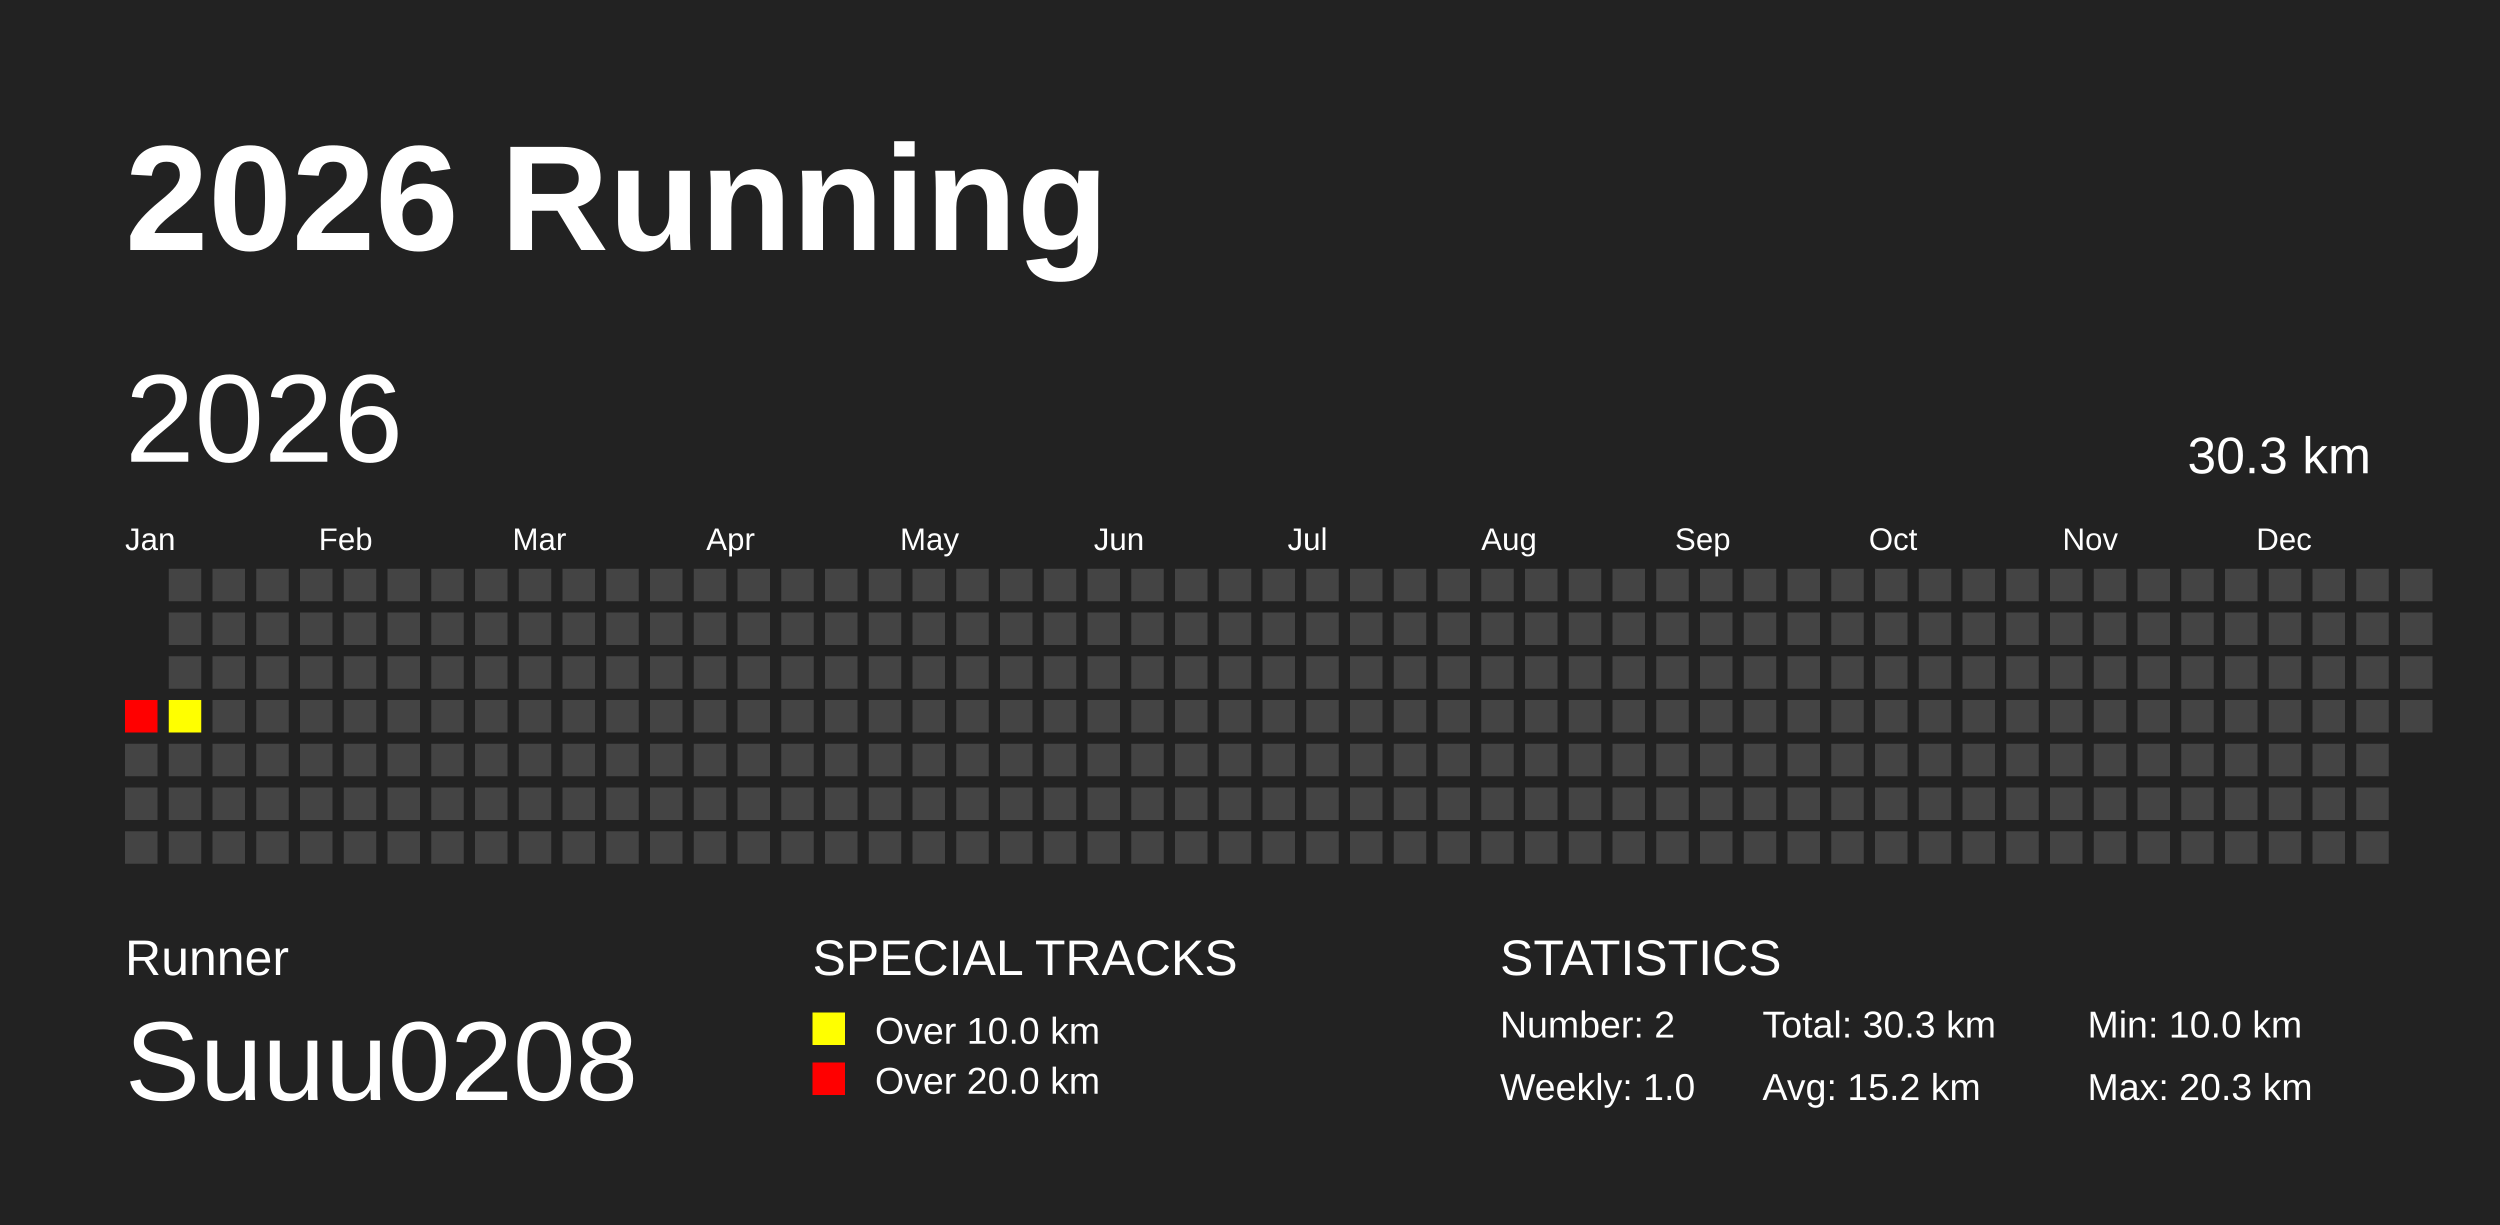
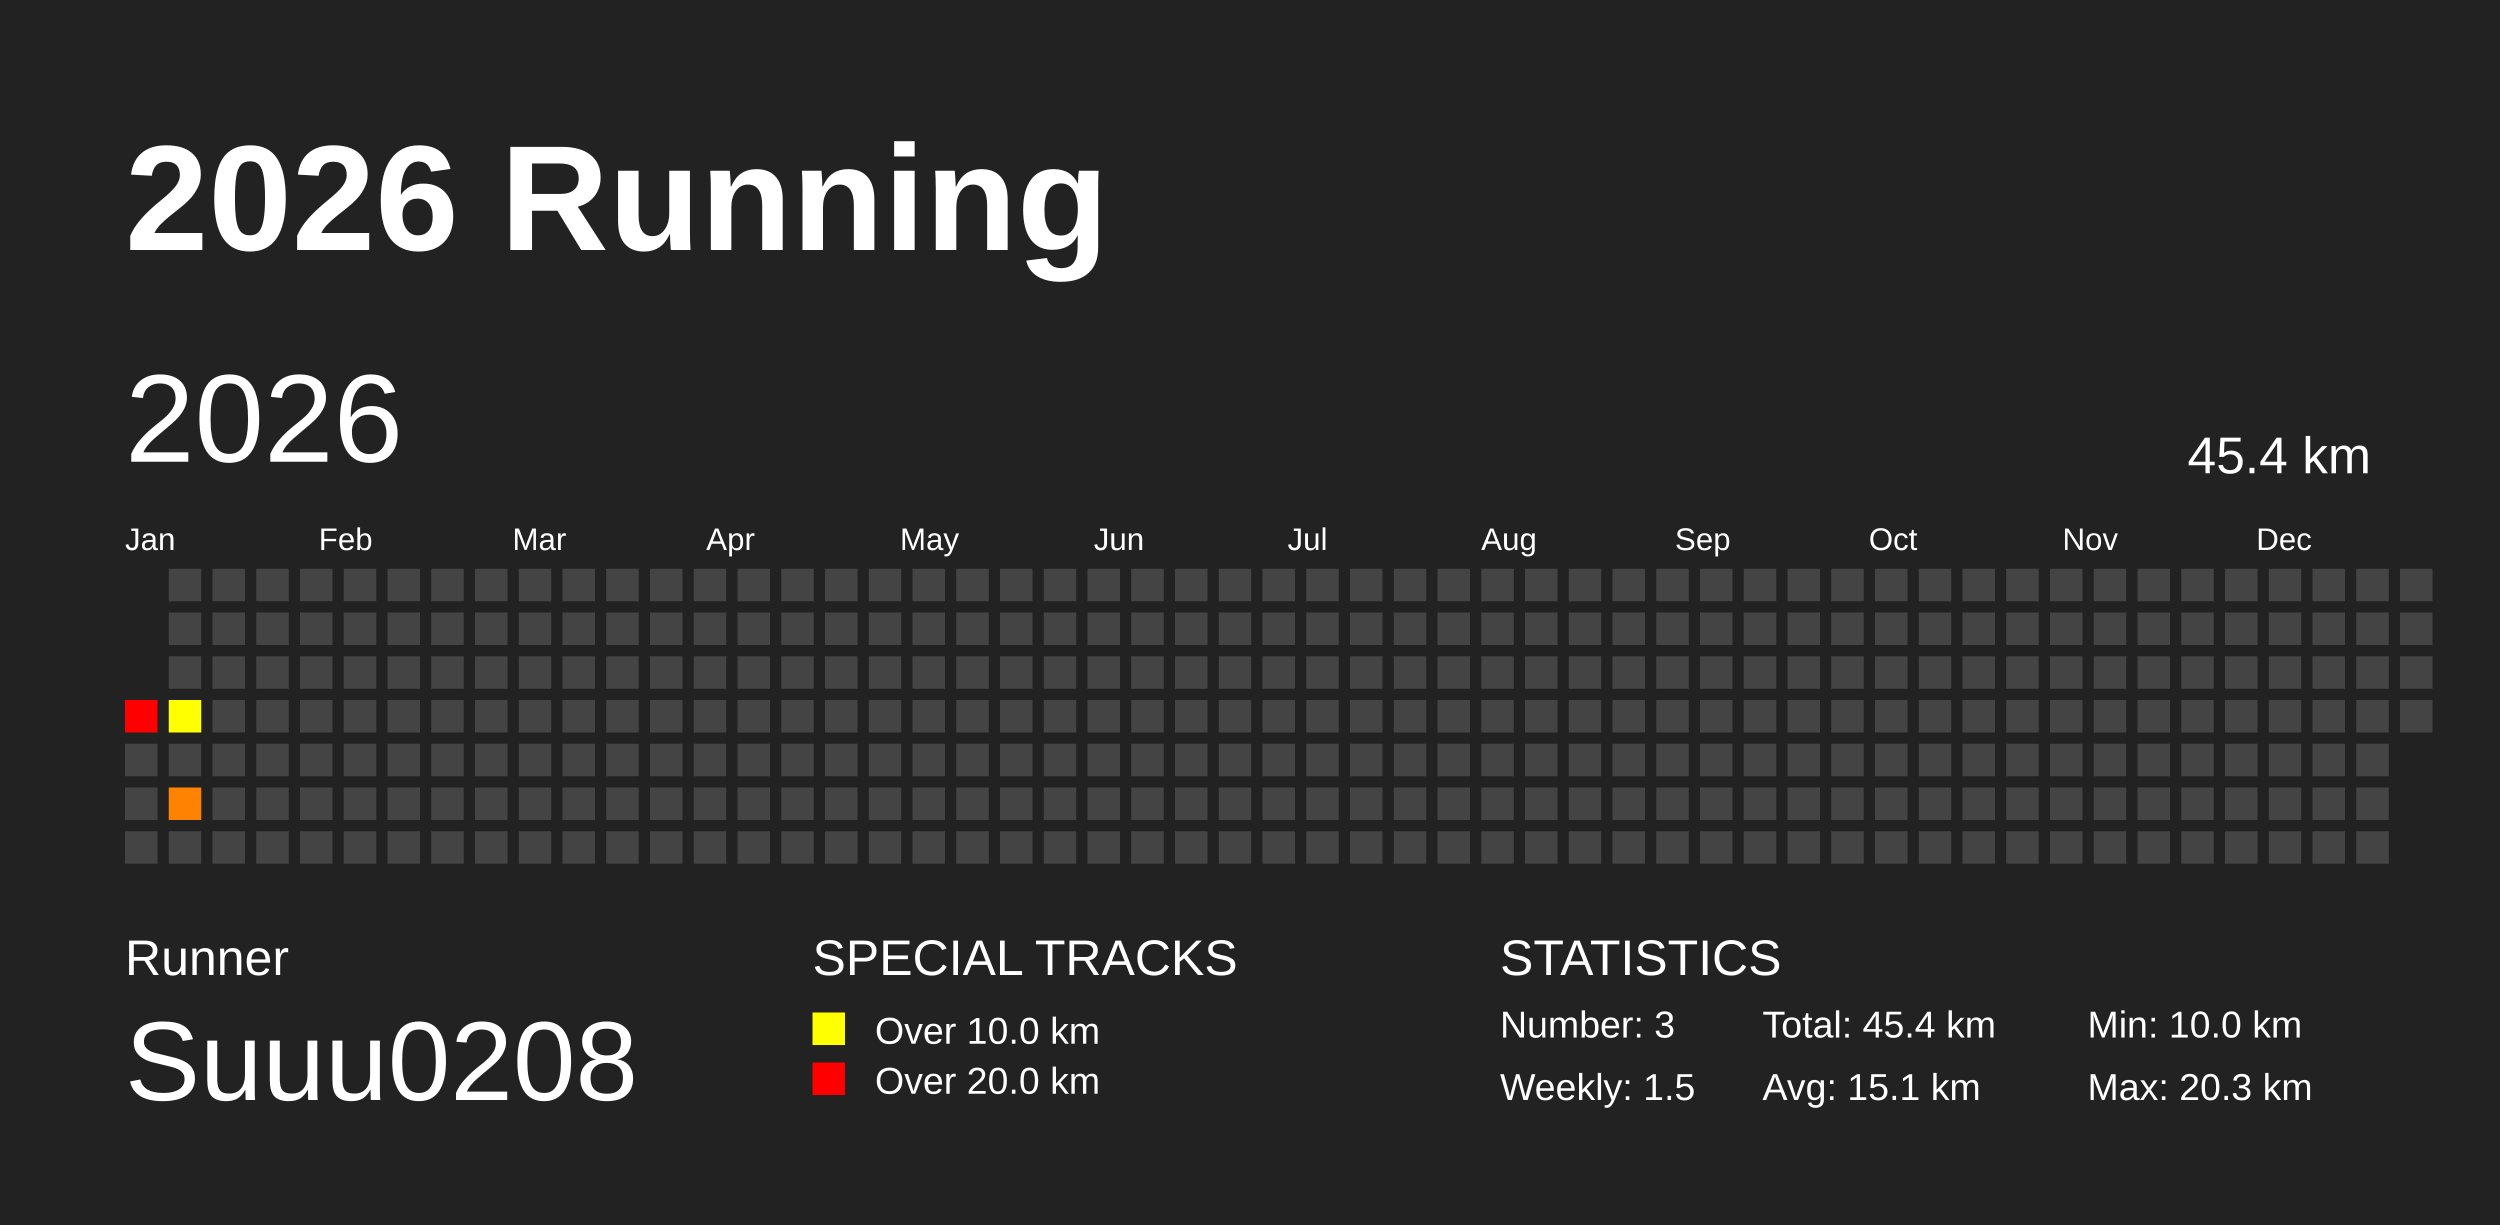
<svg xmlns="http://www.w3.org/2000/svg" baseProfile="full" height="98mm" version="1.1" viewBox="0,0,200,98" width="200mm">
  <defs />
  <rect fill="#222222" height="98" width="200" x="0" y="0" />
  <text fill="#FFFFFF" style="font-size:12px; font-family:Arial; font-weight:bold;" x="10" y="20">2026 Running</text>
  <text fill="#FFFFFF" style="font-size:4px; font-family:Arial" x="10" y="78">Runner</text>
  <text fill="#FFFFFF" style="font-size:9px; font-family:Arial" x="10" y="88">Suuu0208</text>
  <text fill="#FFFFFF" style="font-size:4px; font-family:Arial" x="65" y="78">SPECIAL TRACKS</text>
  <rect fill="yellow" height="2.6" width="2.6" x="65" y="81" />
  <text fill="#FFFFFF" style="font-size:3px; font-family:Arial" x="70" y="83.5">Over 10.0 km</text>
  <rect fill="red" height="2.6" width="2.6" x="65" y="85" />
  <text fill="#FFFFFF" style="font-size:3px; font-family:Arial" x="70" y="87.5">Over 20.0 km</text>
  <text fill="#FFFFFF" style="font-size:4px; font-family:Arial" x="120" y="78">STATISTICS</text>
-   <text fill="#FFFFFF" style="font-size:3px; font-family:Arial" x="120" y="83">Number: 2</text>
-   <text fill="#FFFFFF" style="font-size:3px; font-family:Arial" x="120" y="88">Weekly: 1.0</text>
-   <text fill="#FFFFFF" style="font-size:3px; font-family:Arial" x="141" y="83">Total: 30.3 km</text>
-   <text fill="#FFFFFF" style="font-size:3px; font-family:Arial" x="141" y="88">Avg: 15.2 km</text>
+   <text fill="#FFFFFF" style="font-size:3px; font-family:Arial" x="120" y="83">Number: 3</text>
+   <text fill="#FFFFFF" style="font-size:3px; font-family:Arial" x="120" y="88">Weekly: 1.5</text>
+   <text fill="#FFFFFF" style="font-size:3px; font-family:Arial" x="141" y="83">Total: 45.4 km</text>
+   <text fill="#FFFFFF" style="font-size:3px; font-family:Arial" x="141" y="88">Avg: 15.1 km</text>
  <text fill="#FFFFFF" style="font-size:3px; font-family:Arial" x="167" y="83">Min: 10.0 km</text>
  <text fill="#FFFFFF" style="font-size:3px; font-family:Arial" x="167" y="88">Max: 20.3 km</text>
  <text dominant-baseline="hanging" fill="#FFFFFF" style="font-size:10.0px; font-family:Arial;" x="10" y="30">2026</text>
-   <text dominant-baseline="hanging" fill="#FFFFFF" style="font-size:4.125px; font-family:Arial;" x="175" y="35">30.3 km</text>
+   <text dominant-baseline="hanging" fill="#FFFFFF" style="font-size:4.125px; font-family:Arial;" x="175" y="35">45.4 km</text>
  <text fill="#FFFFFF" style="font-size:2.5px; font-family:Arial" x="10.0" y="44">Jan</text>
  <text fill="#FFFFFF" style="font-size:2.5px; font-family:Arial" x="25.5" y="44">Feb</text>
  <text fill="#FFFFFF" style="font-size:2.5px; font-family:Arial" x="41.0" y="44">Mar</text>
  <text fill="#FFFFFF" style="font-size:2.5px; font-family:Arial" x="56.5" y="44">Apr</text>
  <text fill="#FFFFFF" style="font-size:2.5px; font-family:Arial" x="72.0" y="44">May</text>
  <text fill="#FFFFFF" style="font-size:2.5px; font-family:Arial" x="87.5" y="44">Jun</text>
  <text fill="#FFFFFF" style="font-size:2.5px; font-family:Arial" x="103.0" y="44">Jul</text>
  <text fill="#FFFFFF" style="font-size:2.5px; font-family:Arial" x="118.5" y="44">Aug</text>
  <text fill="#FFFFFF" style="font-size:2.5px; font-family:Arial" x="134.0" y="44">Sep</text>
  <text fill="#FFFFFF" style="font-size:2.5px; font-family:Arial" x="149.5" y="44">Oct</text>
  <text fill="#FFFFFF" style="font-size:2.5px; font-family:Arial" x="165.0" y="44">Nov</text>
  <text fill="#FFFFFF" style="font-size:2.5px; font-family:Arial" x="180.5" y="44">Dec</text>
  <rect fill="red" height="2.6" width="2.6" x="10.0" y="56.0" />
  <rect fill="#444444" height="2.6" width="2.6" x="10.0" y="59.5" />
  <rect fill="#444444" height="2.6" width="2.6" x="10.0" y="63.0" />
  <rect fill="#444444" height="2.6" width="2.6" x="10.0" y="66.5" />
  <rect fill="#444444" height="2.6" width="2.6" x="13.5" y="45.5" />
  <rect fill="#444444" height="2.6" width="2.6" x="13.5" y="49.0" />
  <rect fill="#444444" height="2.6" width="2.6" x="13.5" y="52.5" />
  <rect fill="#ffff00" height="2.6" width="2.6" x="13.5" y="56.0" />
  <rect fill="#444444" height="2.6" width="2.6" x="13.5" y="59.5" />
-   <rect fill="#444444" height="2.6" width="2.6" x="13.5" y="63.0" />
+   <rect fill="#ff8200" height="2.6" width="2.6" x="13.5" y="63.0" />
  <rect fill="#444444" height="2.6" width="2.6" x="13.5" y="66.5" />
  <rect fill="#444444" height="2.6" width="2.6" x="17.0" y="45.5" />
  <rect fill="#444444" height="2.6" width="2.6" x="17.0" y="49.0" />
  <rect fill="#444444" height="2.6" width="2.6" x="17.0" y="52.5" />
  <rect fill="#444444" height="2.6" width="2.6" x="17.0" y="56.0" />
  <rect fill="#444444" height="2.6" width="2.6" x="17.0" y="59.5" />
  <rect fill="#444444" height="2.6" width="2.6" x="17.0" y="63.0" />
  <rect fill="#444444" height="2.6" width="2.6" x="17.0" y="66.5" />
  <rect fill="#444444" height="2.6" width="2.6" x="20.5" y="45.5" />
  <rect fill="#444444" height="2.6" width="2.6" x="20.5" y="49.0" />
  <rect fill="#444444" height="2.6" width="2.6" x="20.5" y="52.5" />
  <rect fill="#444444" height="2.6" width="2.6" x="20.5" y="56.0" />
  <rect fill="#444444" height="2.6" width="2.6" x="20.5" y="59.5" />
  <rect fill="#444444" height="2.6" width="2.6" x="20.5" y="63.0" />
  <rect fill="#444444" height="2.6" width="2.6" x="20.5" y="66.5" />
  <rect fill="#444444" height="2.6" width="2.6" x="24.0" y="45.5" />
  <rect fill="#444444" height="2.6" width="2.6" x="24.0" y="49.0" />
  <rect fill="#444444" height="2.6" width="2.6" x="24.0" y="52.5" />
  <rect fill="#444444" height="2.6" width="2.6" x="24.0" y="56.0" />
  <rect fill="#444444" height="2.6" width="2.6" x="24.0" y="59.5" />
  <rect fill="#444444" height="2.6" width="2.6" x="24.0" y="63.0" />
  <rect fill="#444444" height="2.6" width="2.6" x="24.0" y="66.5" />
  <rect fill="#444444" height="2.6" width="2.6" x="27.5" y="45.5" />
  <rect fill="#444444" height="2.6" width="2.6" x="27.5" y="49.0" />
  <rect fill="#444444" height="2.6" width="2.6" x="27.5" y="52.5" />
  <rect fill="#444444" height="2.6" width="2.6" x="27.5" y="56.0" />
  <rect fill="#444444" height="2.6" width="2.6" x="27.5" y="59.5" />
  <rect fill="#444444" height="2.6" width="2.6" x="27.5" y="63.0" />
  <rect fill="#444444" height="2.6" width="2.6" x="27.5" y="66.5" />
  <rect fill="#444444" height="2.6" width="2.6" x="31.0" y="45.5" />
  <rect fill="#444444" height="2.6" width="2.6" x="31.0" y="49.0" />
  <rect fill="#444444" height="2.6" width="2.6" x="31.0" y="52.5" />
  <rect fill="#444444" height="2.6" width="2.6" x="31.0" y="56.0" />
  <rect fill="#444444" height="2.6" width="2.6" x="31.0" y="59.5" />
  <rect fill="#444444" height="2.6" width="2.6" x="31.0" y="63.0" />
  <rect fill="#444444" height="2.6" width="2.6" x="31.0" y="66.5" />
  <rect fill="#444444" height="2.6" width="2.6" x="34.5" y="45.5" />
  <rect fill="#444444" height="2.6" width="2.6" x="34.5" y="49.0" />
  <rect fill="#444444" height="2.6" width="2.6" x="34.5" y="52.5" />
  <rect fill="#444444" height="2.6" width="2.6" x="34.5" y="56.0" />
  <rect fill="#444444" height="2.6" width="2.6" x="34.5" y="59.5" />
  <rect fill="#444444" height="2.6" width="2.6" x="34.5" y="63.0" />
  <rect fill="#444444" height="2.6" width="2.6" x="34.5" y="66.5" />
  <rect fill="#444444" height="2.6" width="2.6" x="38.0" y="45.5" />
  <rect fill="#444444" height="2.6" width="2.6" x="38.0" y="49.0" />
  <rect fill="#444444" height="2.6" width="2.6" x="38.0" y="52.5" />
  <rect fill="#444444" height="2.6" width="2.6" x="38.0" y="56.0" />
  <rect fill="#444444" height="2.6" width="2.6" x="38.0" y="59.5" />
  <rect fill="#444444" height="2.6" width="2.6" x="38.0" y="63.0" />
  <rect fill="#444444" height="2.6" width="2.6" x="38.0" y="66.5" />
  <rect fill="#444444" height="2.6" width="2.6" x="41.5" y="45.5" />
  <rect fill="#444444" height="2.6" width="2.6" x="41.5" y="49.0" />
  <rect fill="#444444" height="2.6" width="2.6" x="41.5" y="52.5" />
  <rect fill="#444444" height="2.6" width="2.6" x="41.5" y="56.0" />
  <rect fill="#444444" height="2.6" width="2.6" x="41.5" y="59.5" />
  <rect fill="#444444" height="2.6" width="2.6" x="41.5" y="63.0" />
  <rect fill="#444444" height="2.6" width="2.6" x="41.5" y="66.5" />
  <rect fill="#444444" height="2.6" width="2.6" x="45.0" y="45.5" />
  <rect fill="#444444" height="2.6" width="2.6" x="45.0" y="49.0" />
  <rect fill="#444444" height="2.6" width="2.6" x="45.0" y="52.5" />
  <rect fill="#444444" height="2.6" width="2.6" x="45.0" y="56.0" />
  <rect fill="#444444" height="2.6" width="2.6" x="45.0" y="59.5" />
  <rect fill="#444444" height="2.6" width="2.6" x="45.0" y="63.0" />
  <rect fill="#444444" height="2.6" width="2.6" x="45.0" y="66.5" />
  <rect fill="#444444" height="2.6" width="2.6" x="48.5" y="45.5" />
  <rect fill="#444444" height="2.6" width="2.6" x="48.5" y="49.0" />
  <rect fill="#444444" height="2.6" width="2.6" x="48.5" y="52.5" />
  <rect fill="#444444" height="2.6" width="2.6" x="48.5" y="56.0" />
  <rect fill="#444444" height="2.6" width="2.6" x="48.5" y="59.5" />
  <rect fill="#444444" height="2.6" width="2.6" x="48.5" y="63.0" />
  <rect fill="#444444" height="2.6" width="2.6" x="48.5" y="66.5" />
  <rect fill="#444444" height="2.6" width="2.6" x="52.0" y="45.5" />
  <rect fill="#444444" height="2.6" width="2.6" x="52.0" y="49.0" />
  <rect fill="#444444" height="2.6" width="2.6" x="52.0" y="52.5" />
  <rect fill="#444444" height="2.6" width="2.6" x="52.0" y="56.0" />
  <rect fill="#444444" height="2.6" width="2.6" x="52.0" y="59.5" />
  <rect fill="#444444" height="2.6" width="2.6" x="52.0" y="63.0" />
  <rect fill="#444444" height="2.6" width="2.6" x="52.0" y="66.5" />
  <rect fill="#444444" height="2.6" width="2.6" x="55.5" y="45.5" />
  <rect fill="#444444" height="2.6" width="2.6" x="55.5" y="49.0" />
  <rect fill="#444444" height="2.6" width="2.6" x="55.5" y="52.5" />
  <rect fill="#444444" height="2.6" width="2.6" x="55.5" y="56.0" />
  <rect fill="#444444" height="2.6" width="2.6" x="55.5" y="59.5" />
  <rect fill="#444444" height="2.6" width="2.6" x="55.5" y="63.0" />
  <rect fill="#444444" height="2.6" width="2.6" x="55.5" y="66.5" />
  <rect fill="#444444" height="2.6" width="2.6" x="59.0" y="45.5" />
  <rect fill="#444444" height="2.6" width="2.6" x="59.0" y="49.0" />
  <rect fill="#444444" height="2.6" width="2.6" x="59.0" y="52.5" />
  <rect fill="#444444" height="2.6" width="2.6" x="59.0" y="56.0" />
  <rect fill="#444444" height="2.6" width="2.6" x="59.0" y="59.5" />
  <rect fill="#444444" height="2.6" width="2.6" x="59.0" y="63.0" />
  <rect fill="#444444" height="2.6" width="2.6" x="59.0" y="66.5" />
  <rect fill="#444444" height="2.6" width="2.6" x="62.5" y="45.5" />
  <rect fill="#444444" height="2.6" width="2.6" x="62.5" y="49.0" />
  <rect fill="#444444" height="2.6" width="2.6" x="62.5" y="52.5" />
  <rect fill="#444444" height="2.6" width="2.6" x="62.5" y="56.0" />
  <rect fill="#444444" height="2.6" width="2.6" x="62.5" y="59.5" />
  <rect fill="#444444" height="2.6" width="2.6" x="62.5" y="63.0" />
  <rect fill="#444444" height="2.6" width="2.6" x="62.5" y="66.5" />
  <rect fill="#444444" height="2.6" width="2.6" x="66.0" y="45.5" />
  <rect fill="#444444" height="2.6" width="2.6" x="66.0" y="49.0" />
  <rect fill="#444444" height="2.6" width="2.6" x="66.0" y="52.5" />
  <rect fill="#444444" height="2.6" width="2.6" x="66.0" y="56.0" />
  <rect fill="#444444" height="2.6" width="2.6" x="66.0" y="59.5" />
  <rect fill="#444444" height="2.6" width="2.6" x="66.0" y="63.0" />
  <rect fill="#444444" height="2.6" width="2.6" x="66.0" y="66.5" />
  <rect fill="#444444" height="2.6" width="2.6" x="69.5" y="45.5" />
  <rect fill="#444444" height="2.6" width="2.6" x="69.5" y="49.0" />
  <rect fill="#444444" height="2.6" width="2.6" x="69.5" y="52.5" />
  <rect fill="#444444" height="2.6" width="2.6" x="69.5" y="56.0" />
  <rect fill="#444444" height="2.6" width="2.6" x="69.5" y="59.5" />
  <rect fill="#444444" height="2.6" width="2.6" x="69.5" y="63.0" />
  <rect fill="#444444" height="2.6" width="2.6" x="69.5" y="66.5" />
  <rect fill="#444444" height="2.6" width="2.6" x="73.0" y="45.5" />
  <rect fill="#444444" height="2.6" width="2.6" x="73.0" y="49.0" />
  <rect fill="#444444" height="2.6" width="2.6" x="73.0" y="52.5" />
  <rect fill="#444444" height="2.6" width="2.6" x="73.0" y="56.0" />
  <rect fill="#444444" height="2.6" width="2.6" x="73.0" y="59.5" />
  <rect fill="#444444" height="2.6" width="2.6" x="73.0" y="63.0" />
  <rect fill="#444444" height="2.6" width="2.6" x="73.0" y="66.5" />
  <rect fill="#444444" height="2.6" width="2.6" x="76.5" y="45.5" />
  <rect fill="#444444" height="2.6" width="2.6" x="76.5" y="49.0" />
  <rect fill="#444444" height="2.6" width="2.6" x="76.5" y="52.5" />
  <rect fill="#444444" height="2.6" width="2.6" x="76.5" y="56.0" />
  <rect fill="#444444" height="2.6" width="2.6" x="76.5" y="59.5" />
  <rect fill="#444444" height="2.6" width="2.6" x="76.5" y="63.0" />
  <rect fill="#444444" height="2.6" width="2.6" x="76.5" y="66.5" />
  <rect fill="#444444" height="2.6" width="2.6" x="80.0" y="45.5" />
  <rect fill="#444444" height="2.6" width="2.6" x="80.0" y="49.0" />
  <rect fill="#444444" height="2.6" width="2.6" x="80.0" y="52.5" />
  <rect fill="#444444" height="2.6" width="2.6" x="80.0" y="56.0" />
  <rect fill="#444444" height="2.6" width="2.6" x="80.0" y="59.5" />
  <rect fill="#444444" height="2.6" width="2.6" x="80.0" y="63.0" />
  <rect fill="#444444" height="2.6" width="2.6" x="80.0" y="66.5" />
  <rect fill="#444444" height="2.6" width="2.6" x="83.5" y="45.5" />
  <rect fill="#444444" height="2.6" width="2.6" x="83.5" y="49.0" />
  <rect fill="#444444" height="2.6" width="2.6" x="83.5" y="52.5" />
  <rect fill="#444444" height="2.6" width="2.6" x="83.5" y="56.0" />
  <rect fill="#444444" height="2.6" width="2.6" x="83.5" y="59.5" />
  <rect fill="#444444" height="2.6" width="2.6" x="83.5" y="63.0" />
  <rect fill="#444444" height="2.6" width="2.6" x="83.5" y="66.5" />
  <rect fill="#444444" height="2.6" width="2.6" x="87.0" y="45.5" />
  <rect fill="#444444" height="2.6" width="2.6" x="87.0" y="49.0" />
  <rect fill="#444444" height="2.6" width="2.6" x="87.0" y="52.5" />
  <rect fill="#444444" height="2.6" width="2.6" x="87.0" y="56.0" />
  <rect fill="#444444" height="2.6" width="2.6" x="87.0" y="59.5" />
  <rect fill="#444444" height="2.6" width="2.6" x="87.0" y="63.0" />
  <rect fill="#444444" height="2.6" width="2.6" x="87.0" y="66.5" />
  <rect fill="#444444" height="2.6" width="2.6" x="90.5" y="45.5" />
  <rect fill="#444444" height="2.6" width="2.6" x="90.5" y="49.0" />
  <rect fill="#444444" height="2.6" width="2.6" x="90.5" y="52.5" />
  <rect fill="#444444" height="2.6" width="2.6" x="90.5" y="56.0" />
  <rect fill="#444444" height="2.6" width="2.6" x="90.5" y="59.5" />
  <rect fill="#444444" height="2.6" width="2.6" x="90.5" y="63.0" />
  <rect fill="#444444" height="2.6" width="2.6" x="90.5" y="66.5" />
  <rect fill="#444444" height="2.6" width="2.6" x="94.0" y="45.5" />
  <rect fill="#444444" height="2.6" width="2.6" x="94.0" y="49.0" />
  <rect fill="#444444" height="2.6" width="2.6" x="94.0" y="52.5" />
  <rect fill="#444444" height="2.6" width="2.6" x="94.0" y="56.0" />
  <rect fill="#444444" height="2.6" width="2.6" x="94.0" y="59.5" />
  <rect fill="#444444" height="2.6" width="2.6" x="94.0" y="63.0" />
  <rect fill="#444444" height="2.6" width="2.6" x="94.0" y="66.5" />
  <rect fill="#444444" height="2.6" width="2.6" x="97.5" y="45.5" />
  <rect fill="#444444" height="2.6" width="2.6" x="97.5" y="49.0" />
  <rect fill="#444444" height="2.6" width="2.6" x="97.5" y="52.5" />
  <rect fill="#444444" height="2.6" width="2.6" x="97.5" y="56.0" />
  <rect fill="#444444" height="2.6" width="2.6" x="97.5" y="59.5" />
  <rect fill="#444444" height="2.6" width="2.6" x="97.5" y="63.0" />
  <rect fill="#444444" height="2.6" width="2.6" x="97.5" y="66.5" />
  <rect fill="#444444" height="2.6" width="2.6" x="101.0" y="45.5" />
  <rect fill="#444444" height="2.6" width="2.6" x="101.0" y="49.0" />
  <rect fill="#444444" height="2.6" width="2.6" x="101.0" y="52.5" />
  <rect fill="#444444" height="2.6" width="2.6" x="101.0" y="56.0" />
  <rect fill="#444444" height="2.6" width="2.6" x="101.0" y="59.5" />
  <rect fill="#444444" height="2.6" width="2.6" x="101.0" y="63.0" />
  <rect fill="#444444" height="2.6" width="2.6" x="101.0" y="66.5" />
  <rect fill="#444444" height="2.6" width="2.6" x="104.5" y="45.5" />
  <rect fill="#444444" height="2.6" width="2.6" x="104.5" y="49.0" />
  <rect fill="#444444" height="2.6" width="2.6" x="104.5" y="52.5" />
  <rect fill="#444444" height="2.6" width="2.6" x="104.5" y="56.0" />
  <rect fill="#444444" height="2.6" width="2.6" x="104.5" y="59.5" />
  <rect fill="#444444" height="2.6" width="2.6" x="104.5" y="63.0" />
  <rect fill="#444444" height="2.6" width="2.6" x="104.5" y="66.5" />
  <rect fill="#444444" height="2.6" width="2.6" x="108.0" y="45.5" />
  <rect fill="#444444" height="2.6" width="2.6" x="108.0" y="49.0" />
  <rect fill="#444444" height="2.6" width="2.6" x="108.0" y="52.5" />
  <rect fill="#444444" height="2.6" width="2.6" x="108.0" y="56.0" />
  <rect fill="#444444" height="2.6" width="2.6" x="108.0" y="59.5" />
  <rect fill="#444444" height="2.6" width="2.6" x="108.0" y="63.0" />
  <rect fill="#444444" height="2.6" width="2.6" x="108.0" y="66.5" />
  <rect fill="#444444" height="2.6" width="2.6" x="111.5" y="45.5" />
  <rect fill="#444444" height="2.6" width="2.6" x="111.5" y="49.0" />
  <rect fill="#444444" height="2.6" width="2.6" x="111.5" y="52.5" />
  <rect fill="#444444" height="2.6" width="2.6" x="111.5" y="56.0" />
  <rect fill="#444444" height="2.6" width="2.6" x="111.5" y="59.5" />
  <rect fill="#444444" height="2.6" width="2.6" x="111.5" y="63.0" />
  <rect fill="#444444" height="2.6" width="2.6" x="111.5" y="66.5" />
  <rect fill="#444444" height="2.6" width="2.6" x="115.0" y="45.5" />
  <rect fill="#444444" height="2.6" width="2.6" x="115.0" y="49.0" />
  <rect fill="#444444" height="2.6" width="2.6" x="115.0" y="52.5" />
  <rect fill="#444444" height="2.6" width="2.6" x="115.0" y="56.0" />
  <rect fill="#444444" height="2.6" width="2.6" x="115.0" y="59.5" />
  <rect fill="#444444" height="2.6" width="2.6" x="115.0" y="63.0" />
  <rect fill="#444444" height="2.6" width="2.6" x="115.0" y="66.5" />
  <rect fill="#444444" height="2.6" width="2.6" x="118.5" y="45.5" />
  <rect fill="#444444" height="2.6" width="2.6" x="118.5" y="49.0" />
  <rect fill="#444444" height="2.6" width="2.6" x="118.5" y="52.5" />
  <rect fill="#444444" height="2.6" width="2.6" x="118.5" y="56.0" />
  <rect fill="#444444" height="2.6" width="2.6" x="118.5" y="59.5" />
  <rect fill="#444444" height="2.6" width="2.6" x="118.5" y="63.0" />
  <rect fill="#444444" height="2.6" width="2.6" x="118.5" y="66.5" />
  <rect fill="#444444" height="2.6" width="2.6" x="122.0" y="45.5" />
  <rect fill="#444444" height="2.6" width="2.6" x="122.0" y="49.0" />
  <rect fill="#444444" height="2.6" width="2.6" x="122.0" y="52.5" />
  <rect fill="#444444" height="2.6" width="2.6" x="122.0" y="56.0" />
  <rect fill="#444444" height="2.6" width="2.6" x="122.0" y="59.5" />
  <rect fill="#444444" height="2.6" width="2.6" x="122.0" y="63.0" />
  <rect fill="#444444" height="2.6" width="2.6" x="122.0" y="66.5" />
  <rect fill="#444444" height="2.6" width="2.6" x="125.5" y="45.5" />
  <rect fill="#444444" height="2.6" width="2.6" x="125.5" y="49.0" />
  <rect fill="#444444" height="2.6" width="2.6" x="125.5" y="52.5" />
  <rect fill="#444444" height="2.6" width="2.6" x="125.5" y="56.0" />
  <rect fill="#444444" height="2.6" width="2.6" x="125.5" y="59.5" />
  <rect fill="#444444" height="2.6" width="2.6" x="125.5" y="63.0" />
  <rect fill="#444444" height="2.6" width="2.6" x="125.5" y="66.5" />
  <rect fill="#444444" height="2.6" width="2.6" x="129.0" y="45.5" />
  <rect fill="#444444" height="2.6" width="2.6" x="129.0" y="49.0" />
  <rect fill="#444444" height="2.6" width="2.6" x="129.0" y="52.5" />
  <rect fill="#444444" height="2.6" width="2.6" x="129.0" y="56.0" />
  <rect fill="#444444" height="2.6" width="2.6" x="129.0" y="59.5" />
  <rect fill="#444444" height="2.6" width="2.6" x="129.0" y="63.0" />
  <rect fill="#444444" height="2.6" width="2.6" x="129.0" y="66.5" />
  <rect fill="#444444" height="2.6" width="2.6" x="132.5" y="45.5" />
  <rect fill="#444444" height="2.6" width="2.6" x="132.5" y="49.0" />
  <rect fill="#444444" height="2.6" width="2.6" x="132.5" y="52.5" />
  <rect fill="#444444" height="2.6" width="2.6" x="132.5" y="56.0" />
  <rect fill="#444444" height="2.6" width="2.6" x="132.5" y="59.5" />
  <rect fill="#444444" height="2.6" width="2.6" x="132.5" y="63.0" />
  <rect fill="#444444" height="2.6" width="2.6" x="132.5" y="66.5" />
  <rect fill="#444444" height="2.6" width="2.6" x="136.0" y="45.5" />
  <rect fill="#444444" height="2.6" width="2.6" x="136.0" y="49.0" />
  <rect fill="#444444" height="2.6" width="2.6" x="136.0" y="52.5" />
  <rect fill="#444444" height="2.6" width="2.6" x="136.0" y="56.0" />
  <rect fill="#444444" height="2.6" width="2.6" x="136.0" y="59.5" />
  <rect fill="#444444" height="2.6" width="2.6" x="136.0" y="63.0" />
  <rect fill="#444444" height="2.6" width="2.6" x="136.0" y="66.5" />
  <rect fill="#444444" height="2.6" width="2.6" x="139.5" y="45.5" />
  <rect fill="#444444" height="2.6" width="2.6" x="139.5" y="49.0" />
  <rect fill="#444444" height="2.6" width="2.6" x="139.5" y="52.5" />
  <rect fill="#444444" height="2.6" width="2.6" x="139.5" y="56.0" />
  <rect fill="#444444" height="2.6" width="2.6" x="139.5" y="59.5" />
  <rect fill="#444444" height="2.6" width="2.6" x="139.5" y="63.0" />
  <rect fill="#444444" height="2.6" width="2.6" x="139.5" y="66.5" />
  <rect fill="#444444" height="2.6" width="2.6" x="143.0" y="45.5" />
  <rect fill="#444444" height="2.6" width="2.6" x="143.0" y="49.0" />
  <rect fill="#444444" height="2.6" width="2.6" x="143.0" y="52.5" />
  <rect fill="#444444" height="2.6" width="2.6" x="143.0" y="56.0" />
  <rect fill="#444444" height="2.6" width="2.6" x="143.0" y="59.5" />
  <rect fill="#444444" height="2.6" width="2.6" x="143.0" y="63.0" />
  <rect fill="#444444" height="2.6" width="2.6" x="143.0" y="66.5" />
  <rect fill="#444444" height="2.6" width="2.6" x="146.5" y="45.5" />
  <rect fill="#444444" height="2.6" width="2.6" x="146.5" y="49.0" />
  <rect fill="#444444" height="2.6" width="2.6" x="146.5" y="52.5" />
  <rect fill="#444444" height="2.6" width="2.6" x="146.5" y="56.0" />
  <rect fill="#444444" height="2.6" width="2.6" x="146.5" y="59.5" />
  <rect fill="#444444" height="2.6" width="2.6" x="146.5" y="63.0" />
  <rect fill="#444444" height="2.6" width="2.6" x="146.5" y="66.5" />
  <rect fill="#444444" height="2.6" width="2.6" x="150.0" y="45.5" />
  <rect fill="#444444" height="2.6" width="2.6" x="150.0" y="49.0" />
  <rect fill="#444444" height="2.6" width="2.6" x="150.0" y="52.5" />
  <rect fill="#444444" height="2.6" width="2.6" x="150.0" y="56.0" />
  <rect fill="#444444" height="2.6" width="2.6" x="150.0" y="59.5" />
  <rect fill="#444444" height="2.6" width="2.6" x="150.0" y="63.0" />
  <rect fill="#444444" height="2.6" width="2.6" x="150.0" y="66.5" />
  <rect fill="#444444" height="2.6" width="2.6" x="153.5" y="45.5" />
  <rect fill="#444444" height="2.6" width="2.6" x="153.5" y="49.0" />
  <rect fill="#444444" height="2.6" width="2.6" x="153.5" y="52.5" />
  <rect fill="#444444" height="2.6" width="2.6" x="153.5" y="56.0" />
  <rect fill="#444444" height="2.6" width="2.6" x="153.5" y="59.5" />
  <rect fill="#444444" height="2.6" width="2.6" x="153.5" y="63.0" />
  <rect fill="#444444" height="2.6" width="2.6" x="153.5" y="66.5" />
  <rect fill="#444444" height="2.6" width="2.6" x="157.0" y="45.5" />
  <rect fill="#444444" height="2.6" width="2.6" x="157.0" y="49.0" />
  <rect fill="#444444" height="2.6" width="2.6" x="157.0" y="52.5" />
  <rect fill="#444444" height="2.6" width="2.6" x="157.0" y="56.0" />
  <rect fill="#444444" height="2.6" width="2.6" x="157.0" y="59.5" />
  <rect fill="#444444" height="2.6" width="2.6" x="157.0" y="63.0" />
  <rect fill="#444444" height="2.6" width="2.6" x="157.0" y="66.5" />
  <rect fill="#444444" height="2.6" width="2.6" x="160.5" y="45.5" />
  <rect fill="#444444" height="2.6" width="2.6" x="160.5" y="49.0" />
  <rect fill="#444444" height="2.6" width="2.6" x="160.5" y="52.5" />
  <rect fill="#444444" height="2.6" width="2.6" x="160.5" y="56.0" />
  <rect fill="#444444" height="2.6" width="2.6" x="160.5" y="59.5" />
  <rect fill="#444444" height="2.6" width="2.6" x="160.5" y="63.0" />
  <rect fill="#444444" height="2.6" width="2.6" x="160.5" y="66.5" />
  <rect fill="#444444" height="2.6" width="2.6" x="164.0" y="45.5" />
  <rect fill="#444444" height="2.6" width="2.6" x="164.0" y="49.0" />
  <rect fill="#444444" height="2.6" width="2.6" x="164.0" y="52.5" />
  <rect fill="#444444" height="2.6" width="2.6" x="164.0" y="56.0" />
  <rect fill="#444444" height="2.6" width="2.6" x="164.0" y="59.5" />
  <rect fill="#444444" height="2.6" width="2.6" x="164.0" y="63.0" />
  <rect fill="#444444" height="2.6" width="2.6" x="164.0" y="66.5" />
  <rect fill="#444444" height="2.6" width="2.6" x="167.5" y="45.5" />
  <rect fill="#444444" height="2.6" width="2.6" x="167.5" y="49.0" />
  <rect fill="#444444" height="2.6" width="2.6" x="167.5" y="52.5" />
  <rect fill="#444444" height="2.6" width="2.6" x="167.5" y="56.0" />
  <rect fill="#444444" height="2.6" width="2.6" x="167.5" y="59.5" />
  <rect fill="#444444" height="2.6" width="2.6" x="167.5" y="63.0" />
  <rect fill="#444444" height="2.6" width="2.6" x="167.5" y="66.5" />
  <rect fill="#444444" height="2.6" width="2.6" x="171.0" y="45.5" />
  <rect fill="#444444" height="2.6" width="2.6" x="171.0" y="49.0" />
  <rect fill="#444444" height="2.6" width="2.6" x="171.0" y="52.5" />
  <rect fill="#444444" height="2.6" width="2.6" x="171.0" y="56.0" />
  <rect fill="#444444" height="2.6" width="2.6" x="171.0" y="59.5" />
  <rect fill="#444444" height="2.6" width="2.6" x="171.0" y="63.0" />
  <rect fill="#444444" height="2.6" width="2.6" x="171.0" y="66.5" />
  <rect fill="#444444" height="2.6" width="2.6" x="174.5" y="45.5" />
  <rect fill="#444444" height="2.6" width="2.6" x="174.5" y="49.0" />
  <rect fill="#444444" height="2.6" width="2.6" x="174.5" y="52.5" />
  <rect fill="#444444" height="2.6" width="2.6" x="174.5" y="56.0" />
  <rect fill="#444444" height="2.6" width="2.6" x="174.5" y="59.5" />
  <rect fill="#444444" height="2.6" width="2.6" x="174.5" y="63.0" />
  <rect fill="#444444" height="2.6" width="2.6" x="174.5" y="66.5" />
  <rect fill="#444444" height="2.6" width="2.6" x="178.0" y="45.5" />
  <rect fill="#444444" height="2.6" width="2.6" x="178.0" y="49.0" />
  <rect fill="#444444" height="2.6" width="2.6" x="178.0" y="52.5" />
  <rect fill="#444444" height="2.6" width="2.6" x="178.0" y="56.0" />
  <rect fill="#444444" height="2.6" width="2.6" x="178.0" y="59.5" />
  <rect fill="#444444" height="2.6" width="2.6" x="178.0" y="63.0" />
  <rect fill="#444444" height="2.6" width="2.6" x="178.0" y="66.5" />
  <rect fill="#444444" height="2.6" width="2.6" x="181.5" y="45.5" />
  <rect fill="#444444" height="2.6" width="2.6" x="181.5" y="49.0" />
  <rect fill="#444444" height="2.6" width="2.6" x="181.5" y="52.5" />
  <rect fill="#444444" height="2.6" width="2.6" x="181.5" y="56.0" />
  <rect fill="#444444" height="2.6" width="2.6" x="181.5" y="59.5" />
  <rect fill="#444444" height="2.6" width="2.6" x="181.5" y="63.0" />
  <rect fill="#444444" height="2.6" width="2.6" x="181.5" y="66.5" />
  <rect fill="#444444" height="2.6" width="2.6" x="185.0" y="45.5" />
  <rect fill="#444444" height="2.6" width="2.6" x="185.0" y="49.0" />
  <rect fill="#444444" height="2.6" width="2.6" x="185.0" y="52.5" />
  <rect fill="#444444" height="2.6" width="2.6" x="185.0" y="56.0" />
  <rect fill="#444444" height="2.6" width="2.6" x="185.0" y="59.5" />
  <rect fill="#444444" height="2.6" width="2.6" x="185.0" y="63.0" />
  <rect fill="#444444" height="2.6" width="2.6" x="185.0" y="66.5" />
  <rect fill="#444444" height="2.6" width="2.6" x="188.5" y="45.5" />
  <rect fill="#444444" height="2.6" width="2.6" x="188.5" y="49.0" />
  <rect fill="#444444" height="2.6" width="2.6" x="188.5" y="52.5" />
  <rect fill="#444444" height="2.6" width="2.6" x="188.5" y="56.0" />
  <rect fill="#444444" height="2.6" width="2.6" x="188.5" y="59.5" />
  <rect fill="#444444" height="2.6" width="2.6" x="188.5" y="63.0" />
  <rect fill="#444444" height="2.6" width="2.6" x="188.5" y="66.5" />
  <rect fill="#444444" height="2.6" width="2.6" x="192.0" y="45.5" />
  <rect fill="#444444" height="2.6" width="2.6" x="192.0" y="49.0" />
  <rect fill="#444444" height="2.6" width="2.6" x="192.0" y="52.5" />
  <rect fill="#444444" height="2.6" width="2.6" x="192.0" y="56.0" />
</svg>
